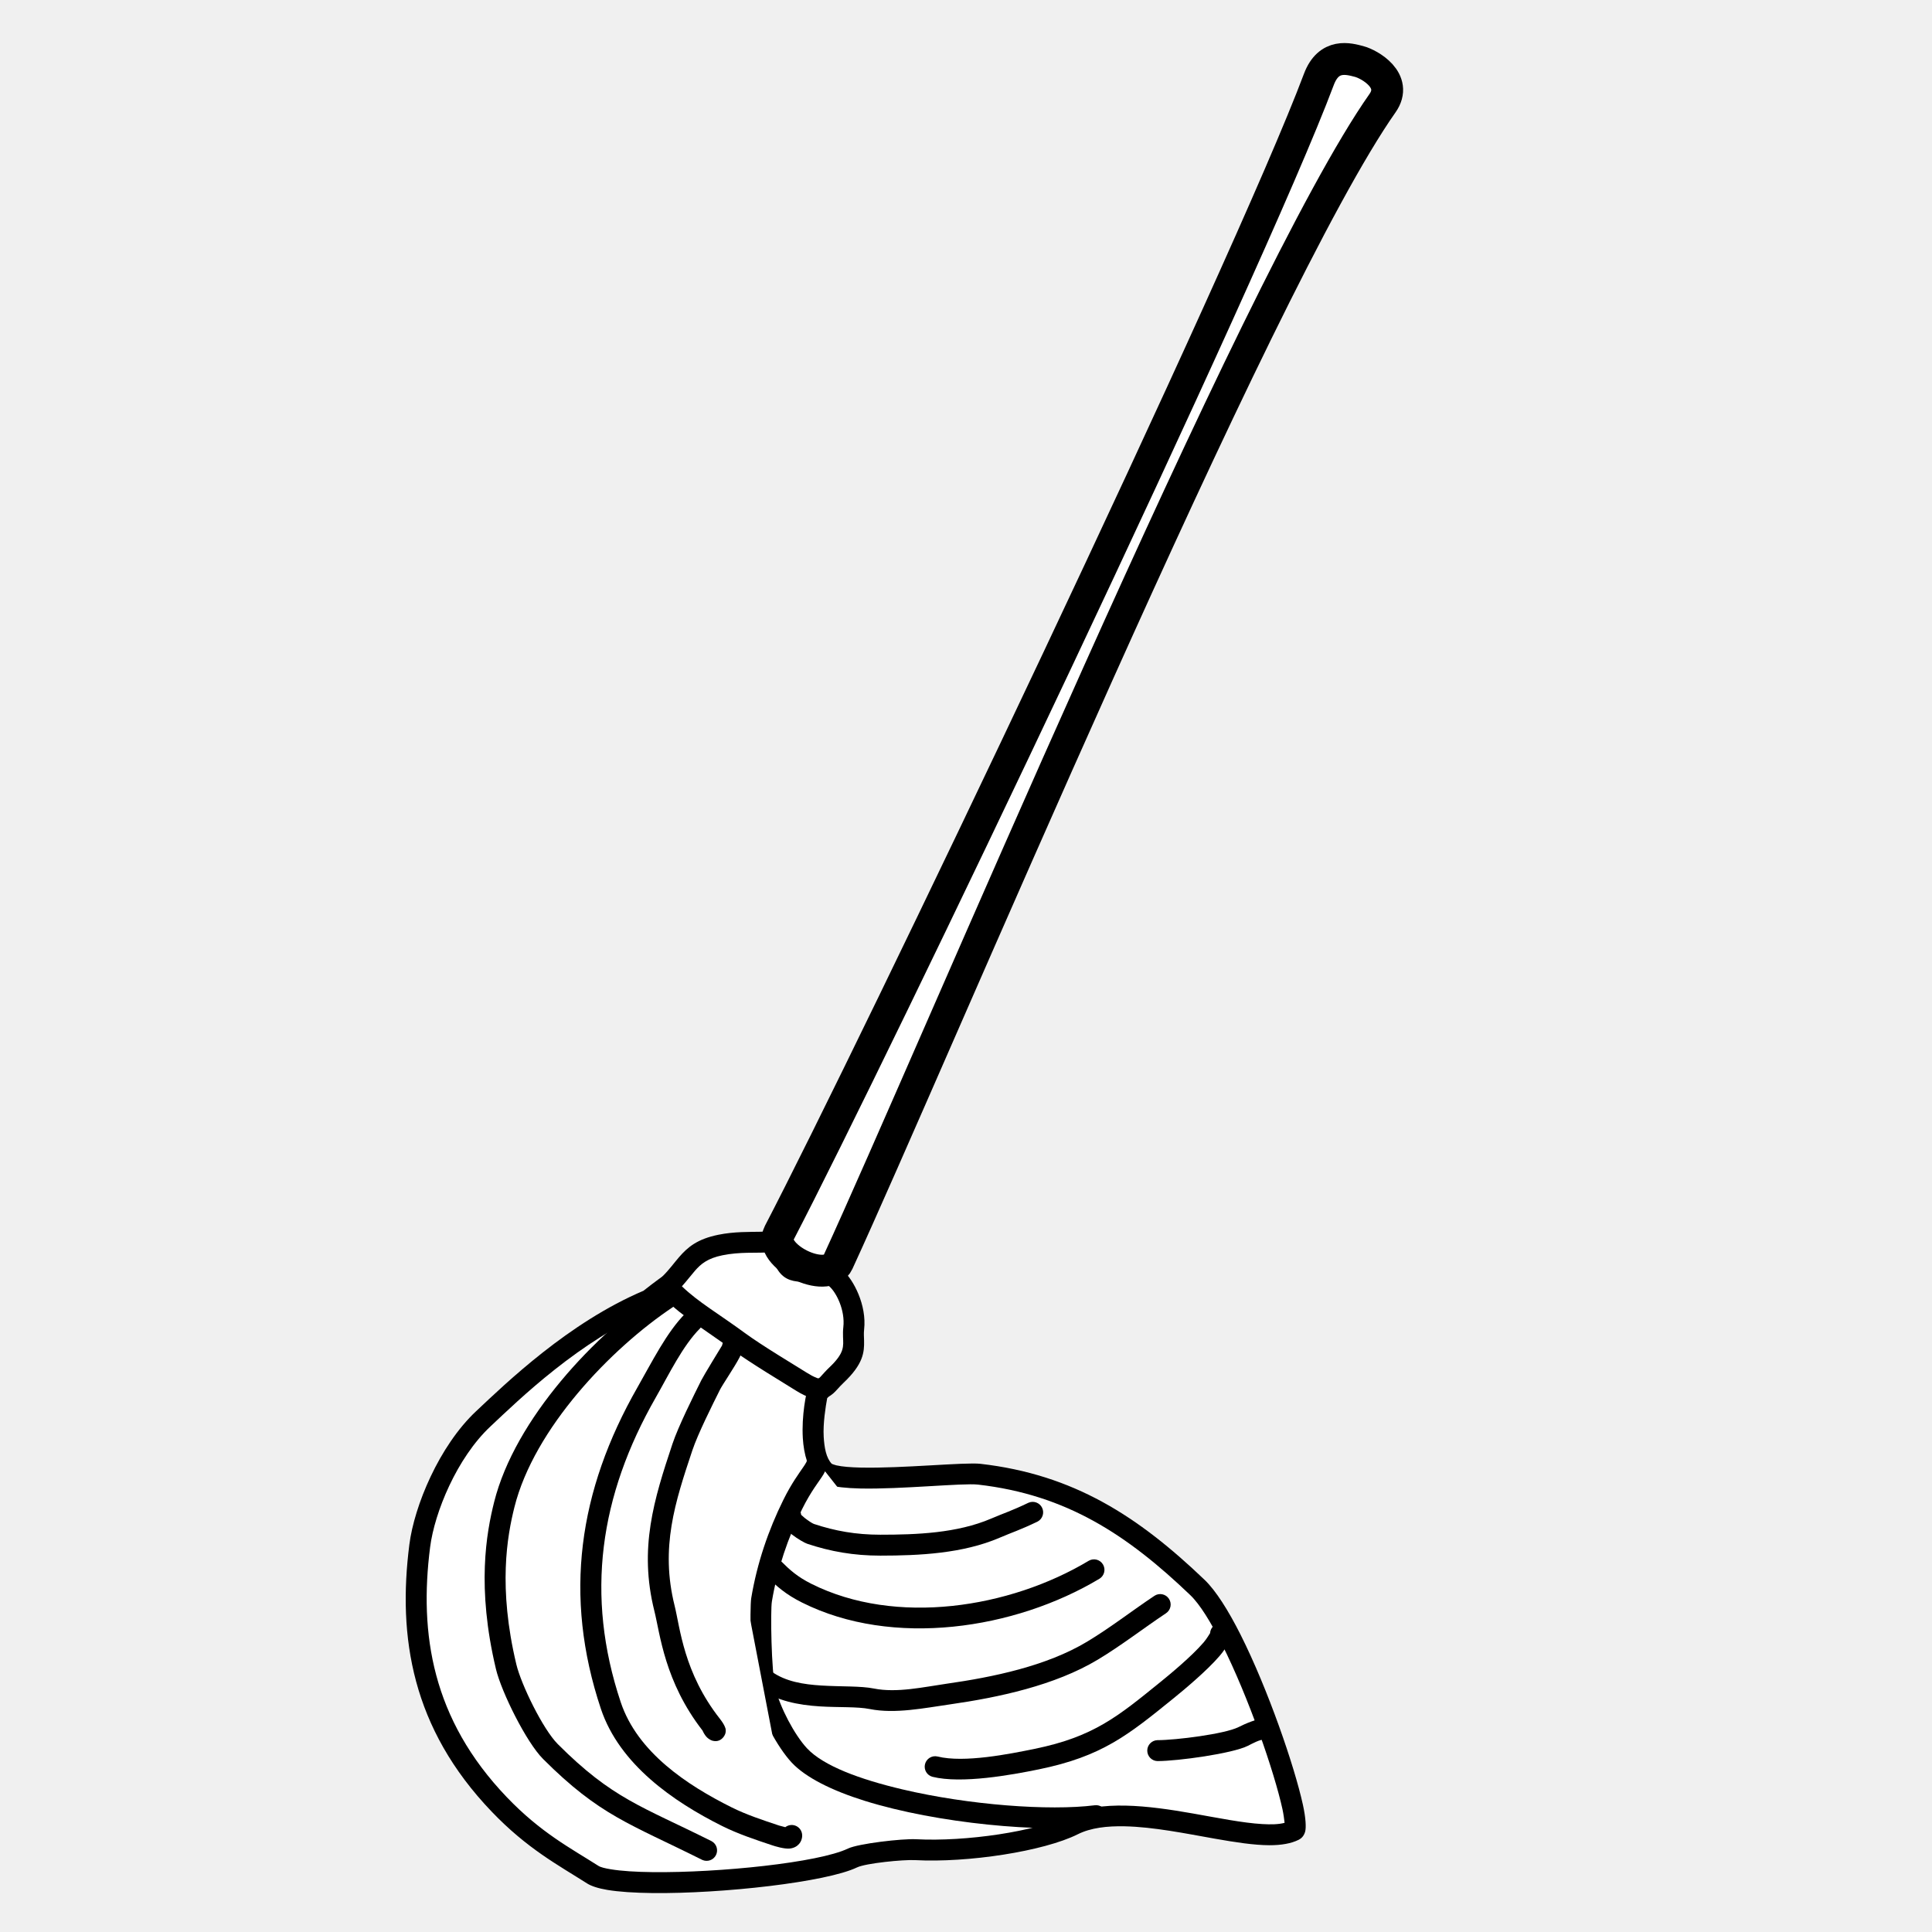
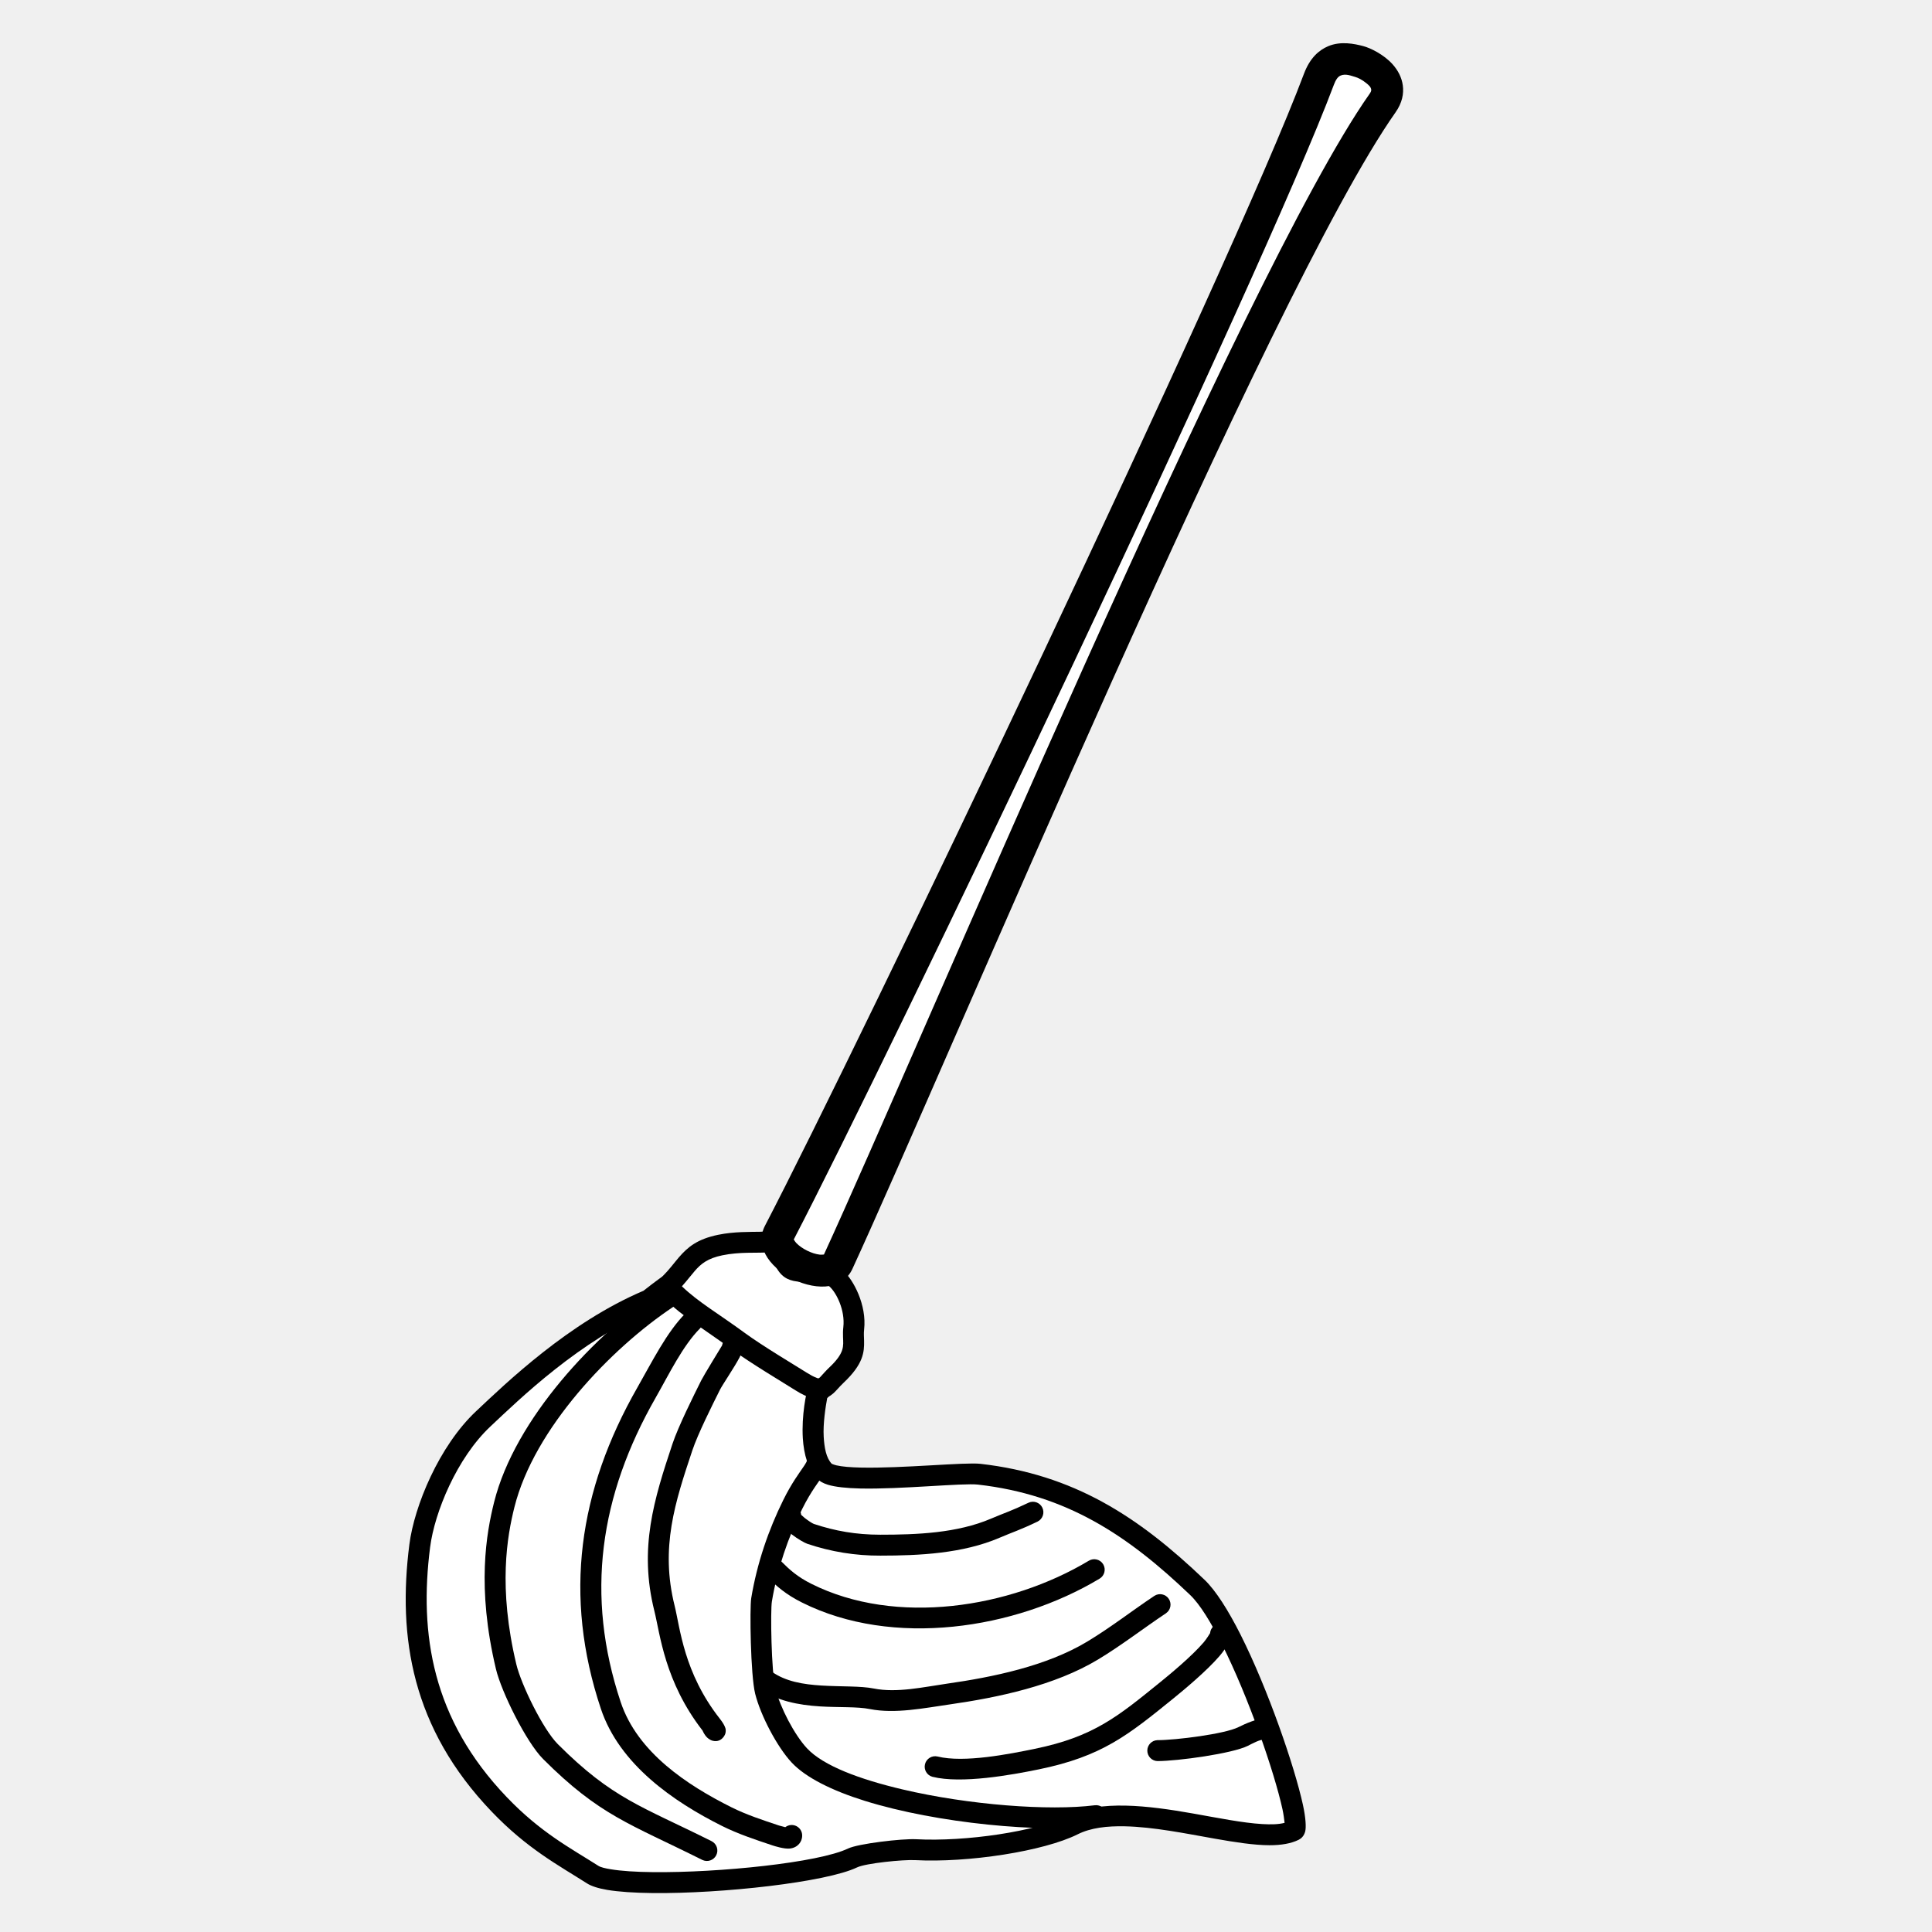
- <svg xmlns="http://www.w3.org/2000/svg" viewBox="0 0 492 492" xml:space="preserve" style="fill-rule:evenodd;clip-rule:evenodd;stroke-linecap:round;stroke-linejoin:round;stroke-miterlimit:1.5">
-   <path d="M357.593 680.835c0-2.442-11.612 8.048-13.86 9-39.162 16.581-71.741 48.261-87.353 62.922-18.704 17.566-31.208 47.909-33.693 67.379-6.062 47.492 1.142 94.303 42.158 137.145 18.539 19.363 34.632 27.72 49.589 37.264 14.486 9.245 115.02 2.142 137.881-8.825 5.038-2.417 26.6-4.757 33.439-4.395 27.131 1.434 66.022-4.37 83.582-13.15 31.703-15.851 96.356 13.351 117.196 2.93 6.188-3.094-27.934-106.596-51.273-128.915-34.286-32.788-67.513-54.557-115.732-60.063-11.664-1.333-74.273 6.299-82.037-1.465-12.308-12.309-2.315-53.328-2.315-43.019" style="fill:#fff" transform="scale(.48)" />
-   <path d="M211.826 372.779c-1.458-1.51-1.9-4.157-2.063-6.867-.202-3.385.484-7.694.885-9.849.552-.488.9-1.2.9-1.994 0-2.207-1.236-2.983-1.595-3.164-.63-.317-2.99-.754-4.007 1.886-.68 1.765-1.838 7.786-1.501 13.439.249 4.168 1.385 8.09 3.667 10.371.571.572 1.468 1.114 2.705 1.497 1.856.574 4.762.878 8.207.958 10.384.239 26.159-1.432 30.047-.988 22.517 2.571 38.002 12.797 54.012 28.108 2.535 2.424 5.305 6.994 8.083 12.515 6.773 13.462 13.333 32.5 15.424 42.033.273 1.249.448 2.612.542 3.475-1.537.414-3.47.443-5.674.316-4.994-.289-11.197-1.552-17.63-2.689-11.513-2.034-23.71-3.498-31.738.515-8.147 4.074-26.2 6.7-38.787 6.035-3.55-.188-14.73 1.113-17.344 2.368-7.5 3.598-32.856 6.194-49.714 6.01-4.275-.047-7.997-.274-10.724-.731-1.428-.24-2.529-.485-3.16-.887-7.026-4.484-14.602-8.387-23.311-17.484-19.032-19.879-22.33-41.612-19.518-63.65 1.133-8.88 6.823-22.725 15.354-30.737 7.358-6.91 22.687-21.877 41.145-29.691.438-.186 1.498-.917 2.687-1.845.907-.709 2.356-1.756 3.07-2.269a2.665 2.665 0 0 0 2.52-2.66c0-.888-.34-1.496-.744-1.934a2.725 2.725 0 0 0-1.976-.903c-.46-.018-1.385.154-2.446.817-1.514.948-5.276 3.924-5.276 3.924l.087-.036c-19.138 8.102-35.085 23.549-42.714 30.714-9.425 8.851-15.74 24.135-16.992 33.946-3.006 23.556.61 46.76 20.955 68.01 9.088 9.492 16.961 13.61 24.294 18.289 1.038.661 2.794 1.256 5.143 1.65 2.937.494 6.945.753 11.548.806 17.67.192 44.215-2.764 52.076-6.535 2.222-1.067 11.742-2.011 14.758-1.852 13.459.712 32.74-2.234 41.452-6.59 3.303-1.651 7.442-2.115 11.933-2.022 7.318.153 15.52 1.832 22.924 3.144 5.194.92 10.014 1.662 13.932 1.673 3.015.008 5.555-.433 7.465-1.388.648-.324 1.32-.93 1.638-2.066.287-1.022.174-3.468-.571-6.864-2.153-9.817-8.894-29.425-15.869-43.287-3.114-6.19-6.317-11.252-9.16-13.97-16.903-16.166-33.317-26.837-57.09-29.552-3.95-.451-19.978 1.198-30.527.955-2.478-.058-4.626-.215-6.17-.566-.448-.102-1.04-.339-1.152-.384Zm-42.663-45.01.006.014-.025-.063.019.049Zm-.168-.694c.022.238.073.45.147.64a2.662 2.662 0 0 1-.147-.64Zm-.009-.09.008.082-.009-.115.001.032Z" />
-   <path d="M411.261 657.535c-2.882 2.882-15.551.237-29.079 3-15.79 3.227-17.251 11.032-26.729 20.51-1.839 1.839 1.237 4.166 1.465 4.395 9.122 9.121 20.123 15.333 35.159 26.369 8.946 6.566 26.407 17.029 32.913 21.114 12.091 7.591 12.537 2.517 18.685-3.28 12.418-11.709 8.348-16.985 9.254-24.904 1.255-10.954-4.669-22.428-9.324-26.488-3.056-2.665-6.4-3.527-9.697-3.766-5.144-.374-10.175.769-13.822-1.055-6.04-3.02-5.132-15.895-8.825-15.895Z" style="fill:#fff" transform="scale(.48)" />
-   <path d="M195.8 313.492c-.268.036-1.307.166-2.096.184-2.796.063-6.715-.062-10.79.771-5.342 1.092-7.766 3.13-10.013 5.727-1.237 1.43-2.4 3.077-4.168 4.844-1.33 1.33-1.309 2.792-.693 4.106.408.873 1.5 1.868 1.5 1.868l-.103-.097c4.462 4.462 9.828 7.522 17.184 12.92 4.338 3.185 12.803 8.264 15.958 10.245 3.11 1.952 5.104 2.374 6.531 2.211 1.193-.135 2.168-.627 3.09-1.429.764-.663 1.497-1.644 2.591-2.675 5.09-4.8 5.314-7.82 5.253-10.751-.018-.915-.107-1.826.009-2.838.712-6.224-2.727-12.718-5.372-15.025-1.962-1.712-4.094-2.304-6.213-2.457-1.305-.095-2.596-.005-3.792 0-.68.004-1.317.03-1.843-.232-.443-.222-.554-.796-.744-1.32-.43-1.185-.69-2.482-1.018-3.427-.768-2.21-2.228-3.164-3.666-3.164a2.66 2.66 0 0 0-1.606.54Zm.468 5.327c.261.901.628 2.093.956 2.923.683 1.72 1.74 3.145 3.226 3.887 1.025.513 2.195.737 3.474.784 1.28.047 2.71-.109 4.159-.003 1.048.075 2.125.311 3.096 1.158 1.824 1.591 4.072 6.112 3.58 10.403-.102.897-.098 1.733-.073 2.55.034 1.084.162 2.124-.237 3.327-.414 1.246-1.382 2.621-3.313 4.442-.784.74-1.39 1.454-1.95 2.052-.246.265-.433.525-.703.643-.182.079-.377-.064-.686-.178-.649-.24-1.421-.655-2.385-1.26-3.091-1.94-11.39-6.907-15.639-10.026-6.834-5.016-11.912-7.896-16.12-11.953 1.272-1.41 2.255-2.726 3.278-3.908 1.578-1.824 3.297-3.226 7.05-3.993 4.407-.9 8.62-.543 11.21-.722.382-.026.74-.069 1.077-.126Z" />
-   <path d="M354.034 688.771c-33.998 22.665-75.762 66.546-86.5 109.5-3.952 15.809-9.061 43.817 1 86 2.709 11.359 15.066 36.565 23.5 45 29.569 29.569 45.06 33.53 83 52.5" style="fill:#fff" transform="scale(.48)" />
-   <path d="M168.458 328.393c-16.786 11.192-37.324 32.923-42.626 54.131-1.956 7.82-4.504 21.676.473 42.544 1.378 5.777 7.699 18.576 11.988 22.866 14.45 14.45 21.991 16.429 40.532 25.699a2.665 2.665 0 0 0 2.383-4.765c-17.882-8.942-25.211-10.765-39.148-24.702-3.808-3.807-9.35-15.206-10.572-20.334-4.682-19.628-2.326-32.66-.487-40.016 5.007-20.027 24.561-40.422 40.413-50.99a2.665 2.665 0 0 0-2.956-4.433Z" />
-   <path d="M433.534 775.271c0 4.379-5.83 8.49-13 23-7.598 15.376-13.479 32.373-16.5 50.5-.83 4.979-.362 39.053 2 48.5 2.691 10.764 10.833 26.28 18 34 23.054 24.831 116.249 37.187 157.5 32" style="fill:#fff" transform="scale(.48)" />
-   <path d="M205.432 372.13c0 .112-.086.204-.15.329-.156.297-.36.615-.602.973-1.178 1.753-3.072 4.226-5.212 8.558-3.759 7.606-6.665 16.015-8.16 24.982-.416 2.501-.183 19.618 1.004 24.364 1.384 5.538 5.585 13.515 9.272 17.487 3.55 3.823 10.288 7.174 18.627 9.775 18.546 5.784 45.13 8.191 59.257 6.415a2.665 2.665 0 0 0 2.312-2.976 2.665 2.665 0 0 0-2.976-2.31c-11.657 1.466-32.118-.07-48.968-4.038-10.82-2.547-20.164-5.986-24.348-10.492-3.192-3.44-6.808-10.357-8.007-15.153-1.08-4.323-1.297-19.918-.917-22.196 1.406-8.435 4.145-16.343 7.68-23.498 2.361-4.778 4.423-7.153 5.442-8.858.744-1.246 1.074-2.31 1.074-3.362a2.665 2.665 0 0 0-2.664-2.664 2.665 2.665 0 0 0-2.664 2.664Z" />
-   <path d="M419.534 804.271c-1.929 1.929 8.152 8.717 10.5 9.5 11.733 3.911 23.475 6 37 6 20.032 0 42.271-.974 61-9 7.148-3.064 10.611-4 20-8.5" style="fill:#fff" transform="scale(.48)" />
-   <path d="M204.024 385.764a2.665 2.665 0 0 0-4.531-1.597c-.948.947-1.358 2.37-.334 4.058.44.727 1.382 1.68 2.486 2.534 1.493 1.157 3.257 2.154 3.929 2.378 5.9 1.966 11.803 3.017 18.602 3.017 9.963 0 21.015-.543 30.33-4.535 3.468-1.487 5.147-1.943 9.702-4.127a2.665 2.665 0 0 0-2.303-4.804c-4.458 2.136-6.104 2.579-9.498 4.033-8.665 3.714-18.963 4.105-28.23 4.105-6.185 0-11.553-.955-16.918-2.744-.41-.136-1.438-.828-2.352-1.535a12.19 12.19 0 0 1-.883-.783Zm-.681 2.082-.083.088.083-.088Zm.068-.077-.017.019.013-.014.004-.005Z" />
-   <path d="M410.534 832.271c4.948 4.948 9.432 8.966 17.5 13 46.404 23.201 109.002 13.599 152.5-12.5" style="fill:#fff" transform="scale(.48)" />
-   <path d="M195.173 401.374c2.568 2.569 4.903 4.645 9.092 6.739 23.051 11.525 54.155 6.866 75.762-6.099a2.665 2.665 0 0 0-2.741-4.569c-20.151 12.091-49.141 16.65-70.638 5.902-3.557-1.778-5.527-3.56-7.708-5.74a2.665 2.665 0 0 0-3.767 0 2.665 2.665 0 0 0 0 3.767Z" />
-   <path d="M406.034 891.271c16.729 12.093 42.71 7.242 56.5 10 12.819 2.563 27.863-.695 40.5-2.5 25.307-3.616 54.327-9.696 76.5-23 12.415-7.45 23.928-16.452 36-24.5" style="fill:#fff" transform="scale(.48)" />
-   <path d="M193.336 429.969c4.42 3.195 10.035 4.24 15.483 4.58 4.813.3 9.456.03 12.675.673 6.436 1.288 13.994-.269 20.34-1.175 12.48-1.783 26.777-4.831 37.713-11.393 5.995-3.597 11.557-7.94 17.387-11.828a2.665 2.665 0 0 0 .739-3.694 2.665 2.665 0 0 0-3.695-.739c-5.76 3.84-11.249 8.139-17.172 11.693-10.351 6.21-23.913 8.999-35.726 10.686-5.787.828-12.671 2.4-18.541 1.225-3.4-.68-8.303-.448-13.388-.766-4.45-.278-9.084-.97-12.694-3.58a2.665 2.665 0 0 0-3.121 4.318Z" />
-   <path d="M367.534 700.771c-9.596 9.596-17.151 25.139-24.5 38-30.546 53.456-38.42 107.739-19 166 9.387 28.16 36.945 46.722 61.5 59 8.241 4.12 17.427 7.142 26 10 1.251.417 8.5 3.079 8.5 0" style="fill:#fff" transform="scale(.48)" />
-   <path d="M199.982 465.307a48.31 48.31 0 0 1-1.603-.425c-3.999-1.332-8.287-2.733-12.131-4.655-11.202-5.6-23.902-13.933-28.184-26.78-9.07-27.206-5.36-52.552 8.905-77.515 3.413-5.973 6.875-13.222 11.33-17.678a2.665 2.665 0 0 0 .001-3.768 2.665 2.665 0 0 0-3.767 0c-4.757 4.756-8.548 12.428-12.19 18.802-15.06 26.355-18.908 53.121-9.334 81.844 4.73 14.188 18.484 23.675 30.856 29.86 4.067 2.034 8.598 3.535 12.829 4.945.562.187 3.033.969 4.451.81 1.053-.118 1.842-.583 2.36-1.189.46-.54.775-1.232.775-2.148a2.665 2.665 0 0 0-4.298-2.103Zm-1.027 1.997c-.002.034-.003.07-.003.106l.003-.106Z" />
-   <path d="M388.534 714.771c0 2.463-9.937 16.873-11.5 20-4.037 8.073-12.01 24.031-15 33-9.471 28.413-17.515 53.438-9.5 85.5 2.993 11.97 5.097 36.693 25 62 4.363 5.547 0 1.665 0 0" style="fill:#fff" transform="scale(.48)" />
-   <path d="M183.868 342.657c-.265.433-4.635 7.562-5.274 8.842-1.98 3.959-5.879 11.79-7.345 16.189-4.71 14.128-8.603 26.584-4.617 42.528 1.476 5.902 2.59 18.016 12.28 30.489.257.594.622 1.189.987 1.585.632.687 1.323.94 1.566 1.002 1.306.332 2.165-.21 2.723-.877.342-.41.729-1.05.602-2.063-.024-.19-.218-1.066-1.48-2.669-9.223-11.727-10.123-23.212-11.51-28.759-3.708-14.836.121-26.404 4.504-39.552 1.404-4.212 5.16-11.7 7.055-15.49.599-1.198 3.764-5.85 5.005-8.267.588-1.145.796-2.078.796-2.525a2.665 2.665 0 0 0-5.292-.433Z" />
-   <path d="M496.034 937.271c14.77 3.692 40.259-1.184 54-4 32.447-6.65 45.759-17.673 69-36.5 7.427-6.017 28.5-23.499 28.5-30" style="fill:#fff" transform="scale(.48)" />
-   <path d="M308.158 415.891c-.094.157-.892 1.49-1.642 2.363-3.1 3.604-8.638 8.167-11.056 10.126-10.78 8.732-16.928 13.896-31.978 16.98-6.298 1.29-17.97 3.638-24.74 1.945a2.665 2.665 0 0 0-1.292 5.17c7.411 1.852 20.207-.483 27.101-1.895 16.1-3.3 22.73-8.719 34.262-18.06 2.573-2.084 8.445-6.958 11.742-10.792 1.923-2.236 2.925-4.365 2.925-5.678a2.664 2.664 0 0 0-5.323-.159Z" />
-   <path d="M614.034 928.771c10.34 0 37.756-3.629 45.5-7.5 3.027-1.514 8.09-4 11.5-4" style="fill:#fff" transform="scale(.48)" />
-   <path d="M294.736 448.474c5.238 0 19.11-1.92 23.032-3.881 1.15-.576 3.032-1.639 4.328-1.639a2.665 2.665 0 0 0 0-5.328c-1.978 0-4.955 1.323-6.711 2.201-3.512 1.756-15.96 3.32-20.649 3.32a2.665 2.665 0 0 0 0 5.327Z" />
-   <path d="M413.359 654.189c50.023-96.084 248.74-511.695 286.34-612.039 5.28-14.093 15.951-10.952 21.41-9.515 5.459 1.436 20.812 10.098 12.344 22.134-67.17 95.464-239.377 507.396-288.892 614.883-5.7 12.372-37.493-3.38-31.202-15.463Z" style="fill:#fff;stroke:#000;stroke-width:16.91px" transform="scale(.48)" />
+ <svg xmlns="http://www.w3.org/2000/svg" viewBox="0 0 246 246" xml:space="preserve" style="fill-rule:evenodd;clip-rule:evenodd;stroke-linejoin:round;stroke-miterlimit:2">
+   <path d="M85.822 163.4c0-.586-2.787 1.932-3.326 2.16-9.399 3.98-17.218 11.583-20.965 15.102-4.489 4.216-7.49 11.498-8.086 16.171-1.455 11.398.274 22.632 10.118 32.914 4.449 4.648 8.312 6.653 11.901 8.944 3.477 2.218 27.605.514 33.092-2.118 1.209-.58 6.384-1.142 8.025-1.055 6.511.344 15.845-1.049 20.06-3.156 7.608-3.804 23.125 3.204 28.127.703 1.485-.742-6.704-25.583-12.306-30.94-8.228-7.869-16.203-13.093-27.775-14.415-2.8-.319-17.826 1.512-19.689-.351-2.954-2.954-.556-12.799-.556-10.325" style="fill:#fff" />
+   <path d="M105.913 186.389c-.729-.754-.95-2.078-1.031-3.433-.101-1.693.241-3.847.442-4.925.276-.243.45-.6.45-.997 0-1.103-.618-1.491-.797-1.581-.315-.159-1.495-.377-2.004.942-.34.883-.919 3.893-.751 6.72.125 2.084.693 4.045 1.834 5.186.286.286.734.557 1.352.748.929.287 2.381.439 4.104.479 5.192.12 13.079-.716 15.023-.494 11.259 1.286 19.001 6.399 27.006 14.054 1.268 1.212 2.653 3.497 4.042 6.257 3.386 6.732 6.667 16.25 7.712 21.017.137.624.224 1.306.271 1.738-.769.206-1.735.221-2.837.157-2.497-.144-5.598-.775-8.815-1.344-5.756-1.017-11.855-1.749-15.869.258-4.073 2.036-13.1 3.35-19.394 3.017-1.774-.094-7.364.557-8.672 1.184-3.75 1.799-16.427 3.097-24.856 3.005-2.138-.023-3.999-.137-5.363-.366-.713-.119-1.264-.242-1.579-.443-3.513-2.242-7.302-4.194-11.656-8.742-9.516-9.939-11.165-20.806-9.759-31.825.567-4.44 3.412-11.362 7.677-15.368 3.679-3.455 11.344-10.939 20.572-14.846.22-.093.749-.458 1.344-.922a55.233 55.233 0 0 1 1.535-1.135 1.331 1.331 0 0 0 1.26-1.33c0-.444-.17-.748-.372-.967a1.364 1.364 0 0 0-.988-.452c-.23-.009-.693.078-1.223.409-.757.474-2.638 1.962-2.638 1.962l.044-.018c-9.569 4.051-17.543 11.774-21.358 15.357-4.712 4.426-7.869 12.067-8.496 16.973-1.503 11.778.306 23.38 10.478 34.004 4.544 4.747 8.48 6.806 12.147 9.146.519.331 1.397.628 2.572.825 1.468.246 3.472.377 5.774.402 8.834.096 22.107-1.382 26.038-3.267 1.111-.533 5.871-1.006 7.379-.926 6.729.356 16.37-1.117 20.725-3.295 1.652-.825 3.721-1.058 5.967-1.011 3.659.076 7.76.916 11.462 1.572 2.597.46 5.007.831 6.966.837 1.507.004 2.777-.217 3.732-.694.325-.162.66-.466.82-1.033.143-.512.086-1.734-.286-3.433-1.076-4.908-4.447-14.712-7.934-21.643-1.558-3.095-3.159-5.626-4.58-6.985-8.452-8.083-16.659-13.418-28.545-14.776-1.975-.226-9.99.599-15.264.477-1.239-.028-2.313-.107-3.085-.283a4.432 4.432 0 0 1-.576-.192Zm-21.332-22.505.003.007-.012-.031.009.024Zm-.084-.346Zm-.004-.046.004.042-.004-.058v.016Z" />
+   <path d="M98.703 157.809c-.692.691-3.733.056-6.979.72-3.79.774-4.141 2.647-6.415 4.922-.442.441.296 1 .351 1.055 2.19 2.189 4.83 3.679 8.438 6.328 2.147 1.576 6.338 4.087 7.9 5.068 2.901 1.821 3.008.604 4.484-.788 2.98-2.81 2.003-4.076 2.221-5.977.301-2.629-1.121-5.382-2.238-6.357-.733-.639-1.536-.846-2.327-.904-1.235-.089-2.442.185-3.317-.253-1.45-.724-1.232-3.814-2.118-3.814Z" style="fill:#fff" />
+   <path d="M97.9 156.746c-.134.018-.653.083-1.048.092-1.398.032-3.357-.031-5.395.385-2.671.546-3.883 1.566-5.006 2.864-.619.715-1.201 1.539-2.084 2.422-.666.665-.655 1.396-.347 2.053.204.436.75.934.75.934l-.052-.049c2.232 2.232 4.915 3.761 8.592 6.461 2.169 1.592 6.402 4.131 7.979 5.122 1.555.976 2.552 1.187 3.266 1.106.597-.068 1.084-.314 1.545-.715.382-.332.749-.822 1.296-1.338 2.545-2.399 2.657-3.91 2.626-5.375-.009-.457-.054-.913.004-1.419.357-3.112-1.363-6.359-2.685-7.512-.981-.856-2.048-1.152-3.107-1.229-.652-.048-1.298-.002-1.896 0-.34.002-.659.015-.922-.116-.221-.111-.276-.398-.372-.66-.215-.593-.345-1.241-.509-1.713-.384-1.106-1.113-1.582-1.832-1.582-.292 0-.574.095-.803.269Zm.234 2.664c.131.45.314 1.046.478 1.461.342.861.87 1.572 1.613 1.944.512.256 1.097.368 1.737.392.641.023 1.355-.055 2.079-.002.524.038 1.063.156 1.549.579.912.795 2.035 3.056 1.79 5.202-.052.448-.05.866-.037 1.274.017.543.081 1.062-.119 1.664-.207.623-.69 1.311-1.656 2.221-.392.37-.695.727-.974 1.026-.124.132-.218.262-.352.321-.092.04-.189-.031-.344-.089-.324-.119-.71-.327-1.192-.63-1.546-.97-5.695-3.453-7.819-5.013-3.417-2.508-5.957-3.947-8.06-5.976.636-.705 1.127-1.363 1.638-1.954.789-.912 1.649-1.613 3.525-1.996 2.204-.451 4.311-.272 5.606-.362.19-.013.37-.034.538-.062Z" />
+   <path d="M84.229 164.197c-8.393 5.595-18.662 16.461-21.313 27.065-.978 3.91-2.252 10.838.237 21.272.688 2.888 3.849 9.288 5.993 11.433 7.225 7.225 10.996 8.214 20.266 12.849a1.334 1.334 0 0 0 1.788-.595 1.333 1.333 0 0 0-.596-1.787c-8.941-4.471-12.606-5.383-19.574-12.351-1.904-1.904-4.675-7.603-5.286-10.167-2.341-9.814-1.163-16.33-.244-20.008 2.504-10.014 12.281-20.211 20.207-25.495a1.332 1.332 0 0 0-1.478-2.216ZM102.716 186.065c0 .056-.043.102-.075.165a5.6 5.6 0 0 1-.301.486c-.589.877-1.536 2.113-2.606 4.279-1.879 3.803-3.332 8.007-4.08 12.491-.208 1.251-.091 9.809.502 12.182.692 2.769 2.792 6.757 4.636 8.743 1.775 1.912 5.144 3.587 9.313 4.888 9.273 2.892 22.565 4.096 29.629 3.208a1.334 1.334 0 0 0 1.156-1.488 1.334 1.334 0 0 0-1.488-1.156c-5.828.733-16.059-.035-24.484-2.018-5.41-1.274-10.082-2.994-12.174-5.246-1.596-1.72-3.404-5.179-4.004-7.577-.54-2.162-.648-9.959-.458-11.098.703-4.218 2.073-8.172 3.84-11.749 1.181-2.389 2.212-3.577 2.721-4.429.372-.623.537-1.155.537-1.681a1.333 1.333 0 0 0-2.664 0Z" />
+   <path d="M102.012 192.882a1.333 1.333 0 0 0-2.266-.799c-.473.474-.679 1.185-.166 2.03.22.363.69.839 1.242 1.267.747.578 1.629 1.077 1.965 1.189a28.573 28.573 0 0 0 9.301 1.508c4.982 0 10.507-.272 15.165-2.268 1.734-.743 2.573-.971 4.851-2.063a1.332 1.332 0 0 0-1.152-2.402c-2.229 1.068-3.051 1.289-4.749 2.017-4.332 1.856-9.481 2.052-14.115 2.052-3.092 0-5.776-.478-8.459-1.372-.205-.068-.719-.414-1.176-.768a6.26 6.26 0 0 1-.441-.391Zm-.341 1.041-.041.044.041-.044Zm.034-.039-.008.01.006-.007.002-.003ZM97.586 200.687c1.285 1.284 2.452 2.322 4.546 3.369 11.526 5.763 27.078 3.433 37.881-3.049a1.33 1.33 0 1 0-1.37-2.284c-10.076 6.045-24.571 8.325-35.319 2.951-1.779-.89-2.763-1.78-3.854-2.871a1.333 1.333 0 0 0-1.884 1.884Z" />
+   <path d="M96.668 214.984c2.21 1.598 5.018 2.12 7.742 2.291 2.406.15 4.728.014 6.337.336 3.218.644 6.997-.134 10.17-.587 6.24-.892 13.389-2.416 18.856-5.697 2.998-1.799 5.779-3.97 8.694-5.914a1.332 1.332 0 0 0-1.478-2.216c-2.879 1.92-5.625 4.069-8.586 5.846-5.176 3.105-11.956 4.5-17.863 5.343-2.894.414-6.335 1.2-9.271.613-1.7-.34-4.151-.225-6.693-.383-2.225-.139-4.542-.486-6.347-1.791a1.333 1.333 0 0 0-1.561 2.159Z" />
+   <path d="M99.991 232.654a24.438 24.438 0 0 1-.802-.213c-1.999-.666-4.143-1.366-6.065-2.327-5.601-2.801-11.951-6.967-14.092-13.39-4.535-13.604-2.68-26.276 4.453-38.758 1.706-2.987 3.437-6.611 5.665-8.839a1.333 1.333 0 0 0-1.884-1.884c-2.378 2.378-4.273 6.214-6.094 9.401-7.53 13.177-9.455 26.561-4.667 40.922 2.364 7.094 9.242 11.837 15.427 14.93 2.034 1.017 4.299 1.767 6.415 2.473.281.093 1.516.484 2.225.405.527-.059.922-.292 1.18-.595.23-.27.388-.616.388-1.074a1.333 1.333 0 0 0-2.149-1.051Zm-.513.998a.904.904 0 0 0-.002.053l.002-.053Z" />
+   <path d="M91.934 171.329c-.133.216-2.317 3.78-2.637 4.42-.99 1.98-2.939 5.896-3.672 8.095-2.355 7.064-4.302 13.292-2.309 21.264.738 2.951 1.295 9.008 6.14 15.244.128.297.311.595.494.793.315.343.661.47.783.501.652.166 1.082-.105 1.361-.439.171-.205.364-.525.301-1.031-.012-.095-.109-.533-.74-1.334-4.611-5.864-5.061-11.607-5.755-14.38-1.854-7.418.061-13.202 2.252-19.776.702-2.106 2.58-5.85 3.528-7.745.299-.599 1.881-2.925 2.502-4.133.294-.573.398-1.04.398-1.263a1.333 1.333 0 0 0-2.646-.216Z" />
+   <path d="M119.048 224.945c3.545.886 9.662-.284 12.96-.96 7.788-1.596 10.982-4.242 16.56-8.76 1.783-1.444 6.84-5.64 6.84-7.2" style="fill:#fff" />
+   <path d="M154.079 207.946c-.047.078-.446.744-.821 1.181-1.55 1.802-4.319 4.083-5.528 5.063-5.39 4.366-8.464 6.948-15.989 8.49-3.149.645-8.985 1.819-12.37.973a1.332 1.332 0 0 0-.646 2.584c3.705.927 10.103-.241 13.551-.947 8.049-1.65 11.365-4.359 17.131-9.03 1.286-1.042 4.222-3.479 5.871-5.396.961-1.118 1.462-2.182 1.462-2.839a1.333 1.333 0 0 0-2.661-.079Z" />
+   <path d="M147.368 222.905c2.482 0 9.062-.871 10.92-1.8.727-.363 1.942-.96 2.76-.96" style="fill:#fff" />
+   <path d="M147.368 224.237c2.619 0 9.555-.96 11.516-1.941.575-.287 1.516-.819 2.164-.819a1.333 1.333 0 0 0 0-2.664c-.989 0-2.478.662-3.356 1.101-1.755.878-7.979 1.659-10.324 1.659a1.333 1.333 0 0 0 0 2.664Z" />
+   <path d="M99.206 157.005c12.006-23.06 59.698-122.807 68.722-146.889 1.267-3.382 3.828-2.628 5.138-2.284 1.31.345 4.995 2.424 2.963 5.313-16.121 22.911-57.451 121.775-69.334 147.571-1.368 2.97-8.999-.811-7.489-3.711Z" style="fill:#fff" />
+   <path d="M97.406 156.068c-.618 1.188-.56 2.45.067 3.657.627 1.207 1.95 2.388 3.497 3.155 1.551.768 3.292 1.103 4.628.867 1.34-.236 2.377-.96 2.939-2.182 11.857-25.738 53.067-124.393 69.151-147.253.868-1.234 1.068-2.397.931-3.433-.133-1.011-.617-1.931-1.309-2.701-1.131-1.258-2.836-2.073-3.727-2.308-1.111-.292-2.859-.666-4.466.013-1.152.486-2.319 1.465-3.089 3.521-9.011 24.046-56.634 123.639-68.622 146.664Zm7.505 3.669a2.849 2.849 0 0 1-.51.018c-.527-.056-1.097-.247-1.629-.511-.533-.264-1.032-.603-1.397-.99a2.78 2.78 0 0 1-.306-.433c12.123-23.313 59.736-122.915 68.759-146.993.244-.653.503-1.053.868-1.207.67-.283 1.391.052 1.854.174.341.089.919.376 1.417.788.28.231.594.48.63.837.018.176-.082.35-.228.557-16.129 22.924-57.466 121.699-69.458 147.76Z" />
</svg>
